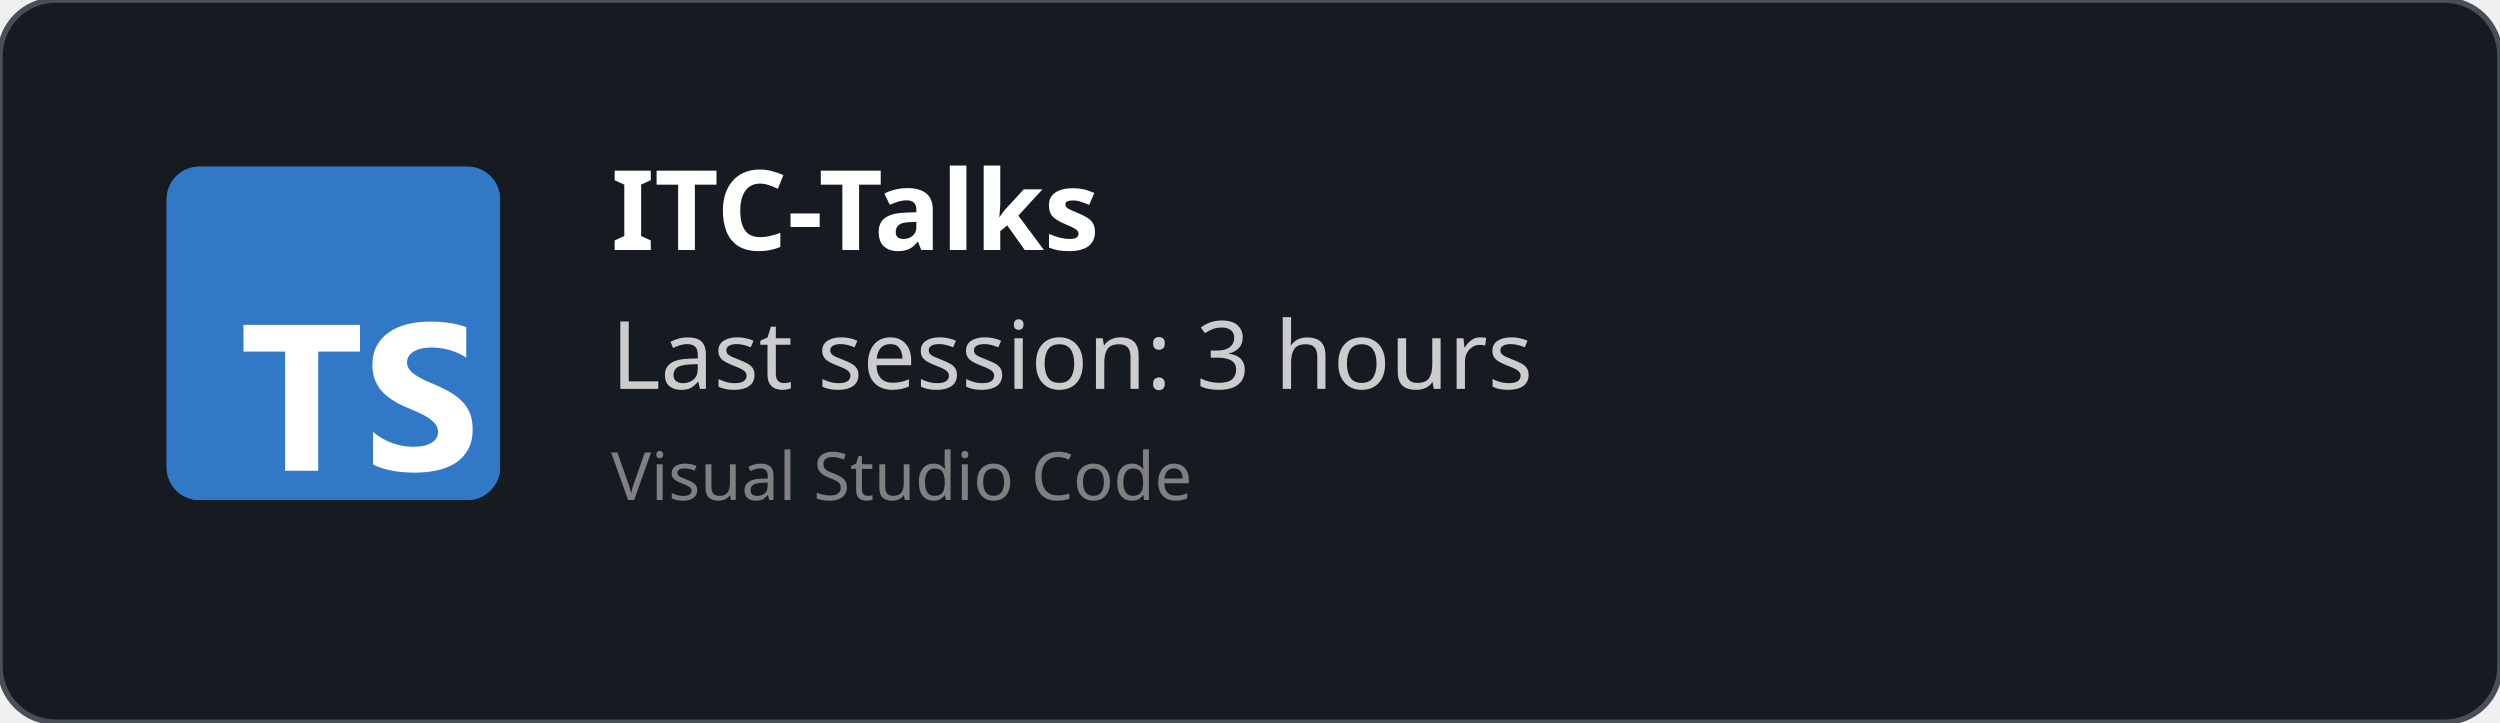
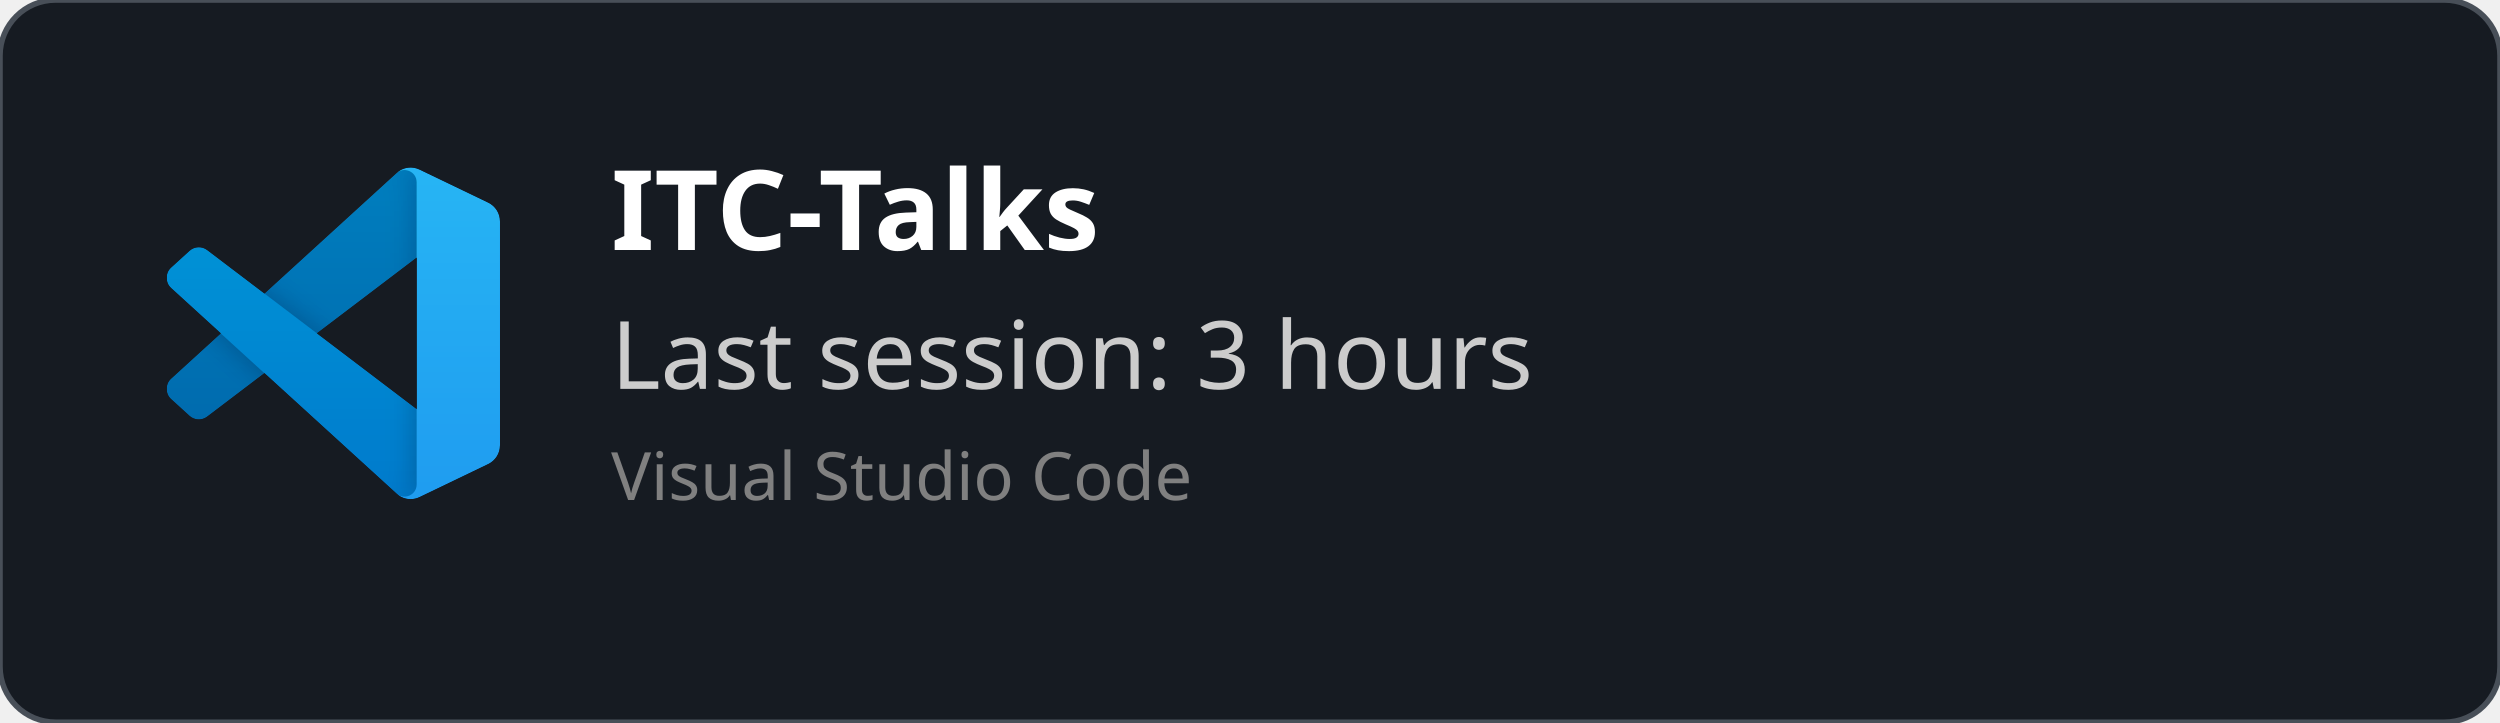
<svg xmlns="http://www.w3.org/2000/svg" width="450" height="130" viewBox="0 0 450 130" fill="none" role="img">
  <style>
    *{
        font-family: 'Segoe UI', Ubuntu, monospace
    }
    </style>
  <defs>
    <clipPath id="horizontalClip" x="20" y="20" width="500" height="200">
      <rect x="90" y="20" width="300" height="50" />
    </clipPath>
  </defs>
  <rect width="450" height="130" fill="rgba(22,27,34)" stroke="#484f58" stroke-width="1" fill-opacity="1" stroke-opacity="1" x="0" y="0" rx="10px" ry="10px">
    </rect>
-   <svg fill="none" height="60" viewBox="0 0 512 512" width="60" x="30" y="30">
-     <rect fill="#3178c6" height="512" rx="50" width="512" />
-     <rect fill="#3178c6" height="512" rx="50" width="512" />
-     <path clip-rule="evenodd" d="m316.939 407.424v50.061c8.138 4.172 17.763 7.3 28.875 9.386s22.823 3.129 35.135 3.129c11.999 0 23.397-1.147 34.196-3.442 10.799-2.294 20.268-6.075 28.406-11.342 8.138-5.266 14.581-12.15 19.328-20.65s7.121-19.007 7.121-31.522c0-9.074-1.356-17.026-4.069-23.857s-6.625-12.906-11.738-18.225c-5.112-5.319-11.242-10.091-18.389-14.315s-15.207-8.213-24.18-11.967c-6.573-2.712-12.468-5.345-17.685-7.9-5.217-2.556-9.651-5.163-13.303-7.822-3.652-2.66-6.469-5.476-8.451-8.448-1.982-2.973-2.974-6.336-2.974-10.091 0-3.441.887-6.544 2.661-9.308s4.278-5.136 7.512-7.118c3.235-1.981 7.199-3.52 11.894-4.615 4.696-1.095 9.912-1.642 15.651-1.642 4.173 0 8.581.313 13.224.938 4.643.626 9.312 1.591 14.008 2.894 4.695 1.304 9.259 2.947 13.694 4.928 4.434 1.982 8.529 4.276 12.285 6.884v-46.776c-7.616-2.92-15.937-5.084-24.962-6.492s-19.381-2.112-31.066-2.112c-11.895 0-23.163 1.278-33.805 3.833s-20.006 6.544-28.093 11.967c-8.086 5.424-14.476 12.333-19.171 20.729-4.695 8.395-7.043 18.433-7.043 30.114 0 14.914 4.304 27.638 12.912 38.172 8.607 10.533 21.675 19.45 39.204 26.751 6.886 2.816 13.303 5.579 19.25 8.291s11.086 5.528 15.415 8.448c4.33 2.92 7.747 6.101 10.252 9.543 2.504 3.441 3.756 7.352 3.756 11.733 0 3.233-.783 6.231-2.348 8.995s-3.939 5.162-7.121 7.196-7.147 3.624-11.894 4.771c-4.748 1.148-10.303 1.721-16.668 1.721-10.851 0-21.597-1.903-32.24-5.71-10.642-3.806-20.502-9.516-29.579-17.13zm-84.159-123.342h64.22v-41.082h-179v41.082h63.906v182.918h50.874z" fill="#fff" fill-rule="evenodd" />
+   <svg width="60" height="60" x="30" y="30" viewBox="0 0 100 100" fill="none" id="vscode">
+     <mask id="mask0" mask-type="alpha" maskUnits="userSpaceOnUse" x="0" y="0" width="100" height="100">
+       <path fill-rule="evenodd" clip-rule="evenodd" d="M70.912 99.317C72.487 99.931 74.283 99.891 75.873 99.126L96.461 89.22C98.624 88.179 100 85.989 100 83.587V16.413C100 14.011 98.624 11.822 96.461 10.781L75.873 0.874C73.786 -0.13 71.345 0.116 69.513 1.447C69.252 1.637 69.003 1.849 68.769 2.083L29.355 38.041L12.187 25.01C10.589 23.797 8.354 23.896 6.869 25.246L1.363 30.255C-0.453 31.906 -0.455 34.763 1.359 36.417L16.247 50L1.359 63.583C-0.455 65.237 -0.453 68.094 1.363 69.745L6.869 74.754C8.354 76.104 10.589 76.204 12.187 74.99L29.355 61.959L68.769 97.917C69.392 98.541 70.125 99.01 70.912 99.317ZM75.015 27.299L45.109 50L75.015 72.701V27.299Z" fill="white" />
+     </mask>
+     <g mask="url(#mask0)">
+       <path d="M96.461 10.796L75.857 0.876C73.472 -0.273 70.622 0.212 68.75 2.083L1.299 63.583C-0.516 65.237 -0.514 68.094 1.303 69.745L6.813 74.754C8.298 76.104 10.535 76.204 12.134 74.99L93.361 13.37C96.086 11.303 100 13.246 100 16.667V16.427C100 14.027 98.625 11.838 96.461 10.796Z" fill="#0065A9" />
+       <g filter="url(#filter0_d)">
+         <path d="M96.461 89.204L75.857 99.124C73.472 100.273 70.622 99.788 68.75 97.917L1.299 36.417C-0.516 34.763 -0.514 31.906 1.303 30.255L6.813 25.246C8.298 23.896 10.535 23.796 12.134 25.009L93.361 86.63C96.086 88.697 100 86.754 100 83.333V83.573C100 85.974 98.625 88.162 96.461 89.204Z" fill="#007ACC" />
+       </g>
+       <g filter="url(#filter1_d)">
+         <path d="M75.858 99.126C73.472 100.274 70.622 99.788 68.75 97.917C71.056 100.223 75 98.59 75 95.328V4.672C75 1.41 71.056 -0.223 68.75 2.083C70.622 0.211 73.472 -0.274 75.858 0.874L96.459 10.781C98.623 11.822 100 14.011 100 16.413V83.587C100 85.989 98.623 88.179 96.459 89.22L75.858 99.126Z" fill="#1F9CF0" />
+       </g>
+       <g style="mix-blend-mode:overlay" opacity="0.25">
+         <path fill-rule="evenodd" clip-rule="evenodd" d="M70.851 99.317C72.426 99.931 74.222 99.891 75.812 99.126L96.4 89.22C98.563 88.179 99.939 85.989 99.939 83.587V16.413C99.939 14.011 98.564 11.822 96.4 10.781L75.812 0.874C73.725 -0.13 71.284 0.116 69.453 1.447C69.191 1.637 68.942 1.849 68.708 2.083L29.294 38.041L12.126 25.01C10.528 23.796 8.293 23.896 6.809 25.246L1.302 30.255C-0.513 31.906 -0.515 34.763 1.298 36.417L16.186 50L1.298 63.583C-0.515 65.237 -0.513 68.094 1.302 69.745L6.809 74.754C8.293 76.104 10.528 76.204 12.126 74.99L29.294 61.959L68.708 97.917C69.332 98.54 70.064 99.01 70.851 99.317ZM74.954 27.299L45.048 50L74.954 72.701V27.299Z" fill="url(#paint0_linear)" />
+       </g>
+     </g>
+     <defs>
+       <filter id="filter0_d" x="-8.394" y="15.829" width="116.727" height="92.246" filterUnits="userSpaceOnUse" color-interpolation-filters="sRGB">
+         <feFlood flood-opacity="0" result="BackgroundImageFix" />
+         <feColorMatrix in="SourceAlpha" type="matrix" values="0 0 0 0 0 0 0 0 0 0 0 0 0 0 0 0 0 0 127 0" />
+         <feOffset />
+         <feGaussianBlur stdDeviation="4.167" />
+         <feColorMatrix type="matrix" values="0 0 0 0 0 0 0 0 0 0 0 0 0 0 0 0 0 0 0.25 0" />
+         <feBlend mode="overlay" in2="BackgroundImageFix" result="effect1_dropShadow" />
+         <feBlend mode="normal" in="SourceGraphic" in2="effect1_dropShadow" result="shape" />
+       </filter>
+       <filter id="filter1_d" x="60.417" y="-8.076" width="47.917" height="116.151" filterUnits="userSpaceOnUse" color-interpolation-filters="sRGB">
+         <feFlood flood-opacity="0" result="BackgroundImageFix" />
+         <feColorMatrix in="SourceAlpha" type="matrix" values="0 0 0 0 0 0 0 0 0 0 0 0 0 0 0 0 0 0 127 0" />
+         <feOffset />
+         <feGaussianBlur stdDeviation="4.167" />
+         <feColorMatrix type="matrix" values="0 0 0 0 0 0 0 0 0 0 0 0 0 0 0 0 0 0 0.25 0" />
+         <feBlend mode="overlay" in2="BackgroundImageFix" result="effect1_dropShadow" />
+         <feBlend mode="normal" in="SourceGraphic" in2="effect1_dropShadow" result="shape" />
+       </filter>
+       <linearGradient id="paint0_linear" x1="49.939" y1="0.258" x2="49.939" y2="99.742" gradientUnits="userSpaceOnUse">
+         <stop stop-color="white" />
+         <stop offset="1" stop-color="white" stop-opacity="0" />
+       </linearGradient>
+     </defs>
  </svg>
  <text x="110" y="45" font-size="20" clip-path="url(#horizontalClip)" font-weight="bold" font-family="Ubuntu" fill="white">
    ITC-Talks
    </text>
  <text x="110" y="70" font-size="17px" font-family="Ubuntu" fill="#ccc">
    Last session: 3 hours
    </text>
  <text x="110" y="90" font-size="12px" font-family="Ubuntu" fill="grey">
    Visual Studio Code
    </text>
</svg>
